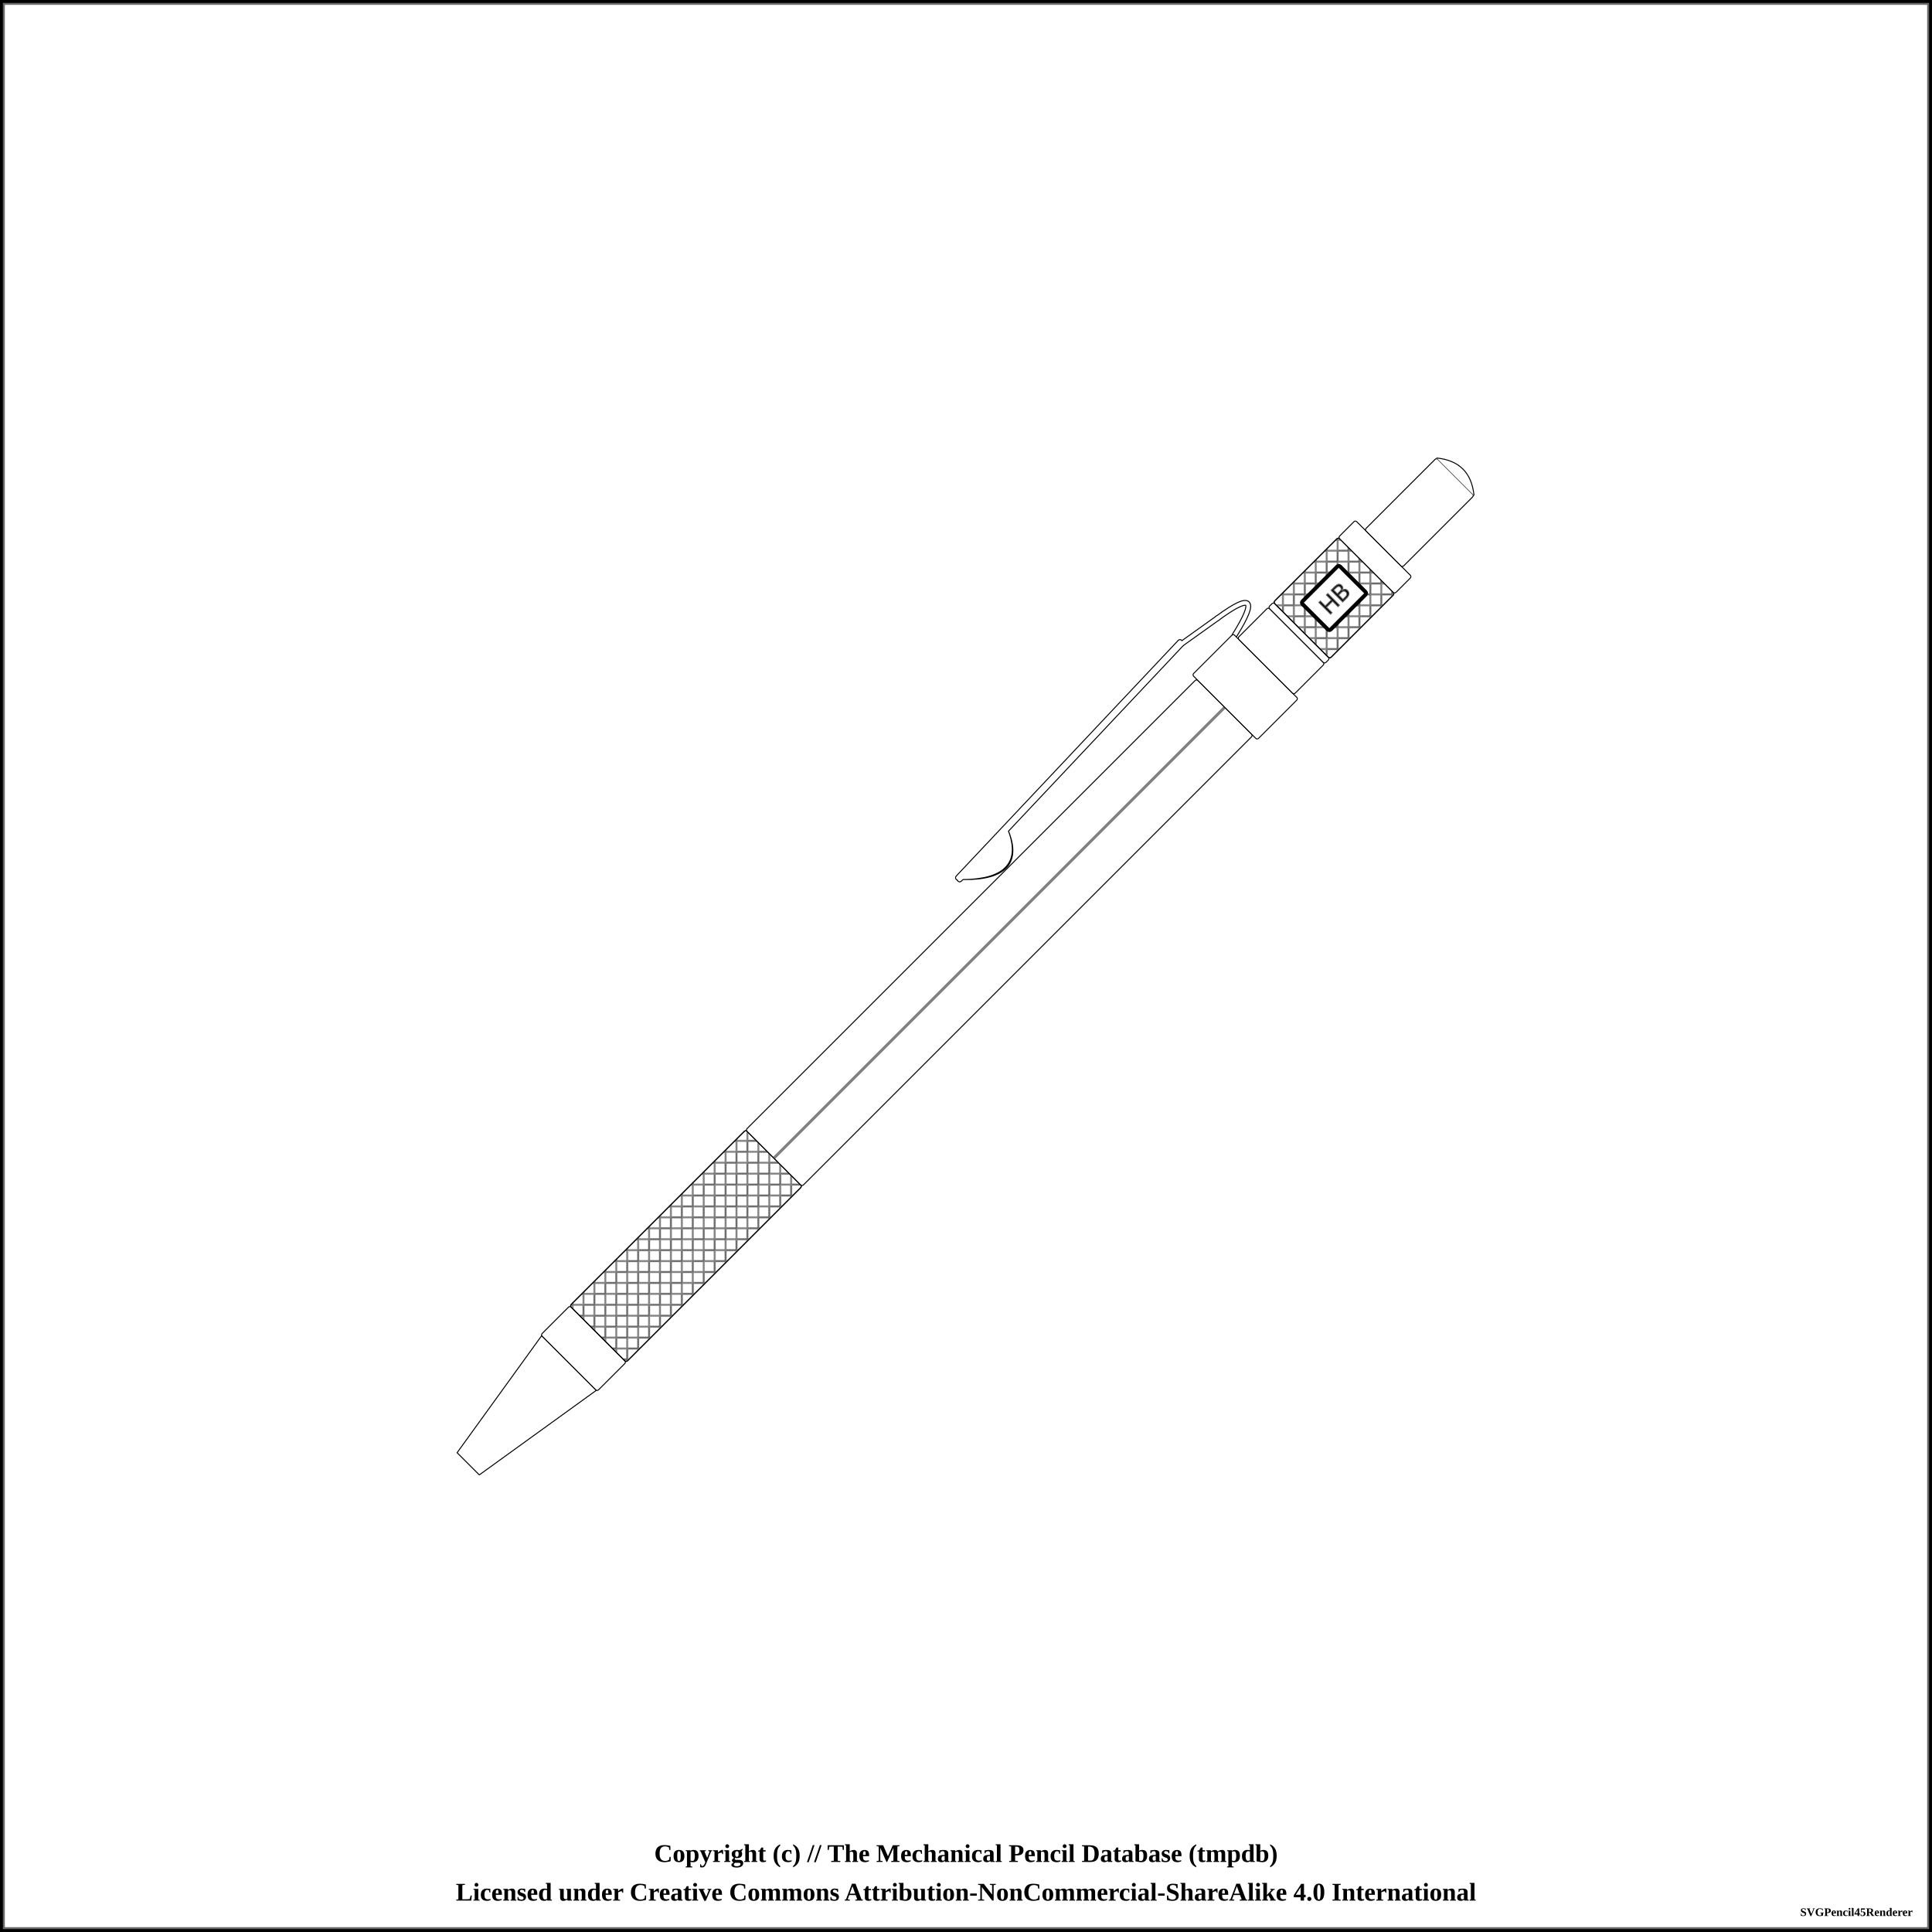
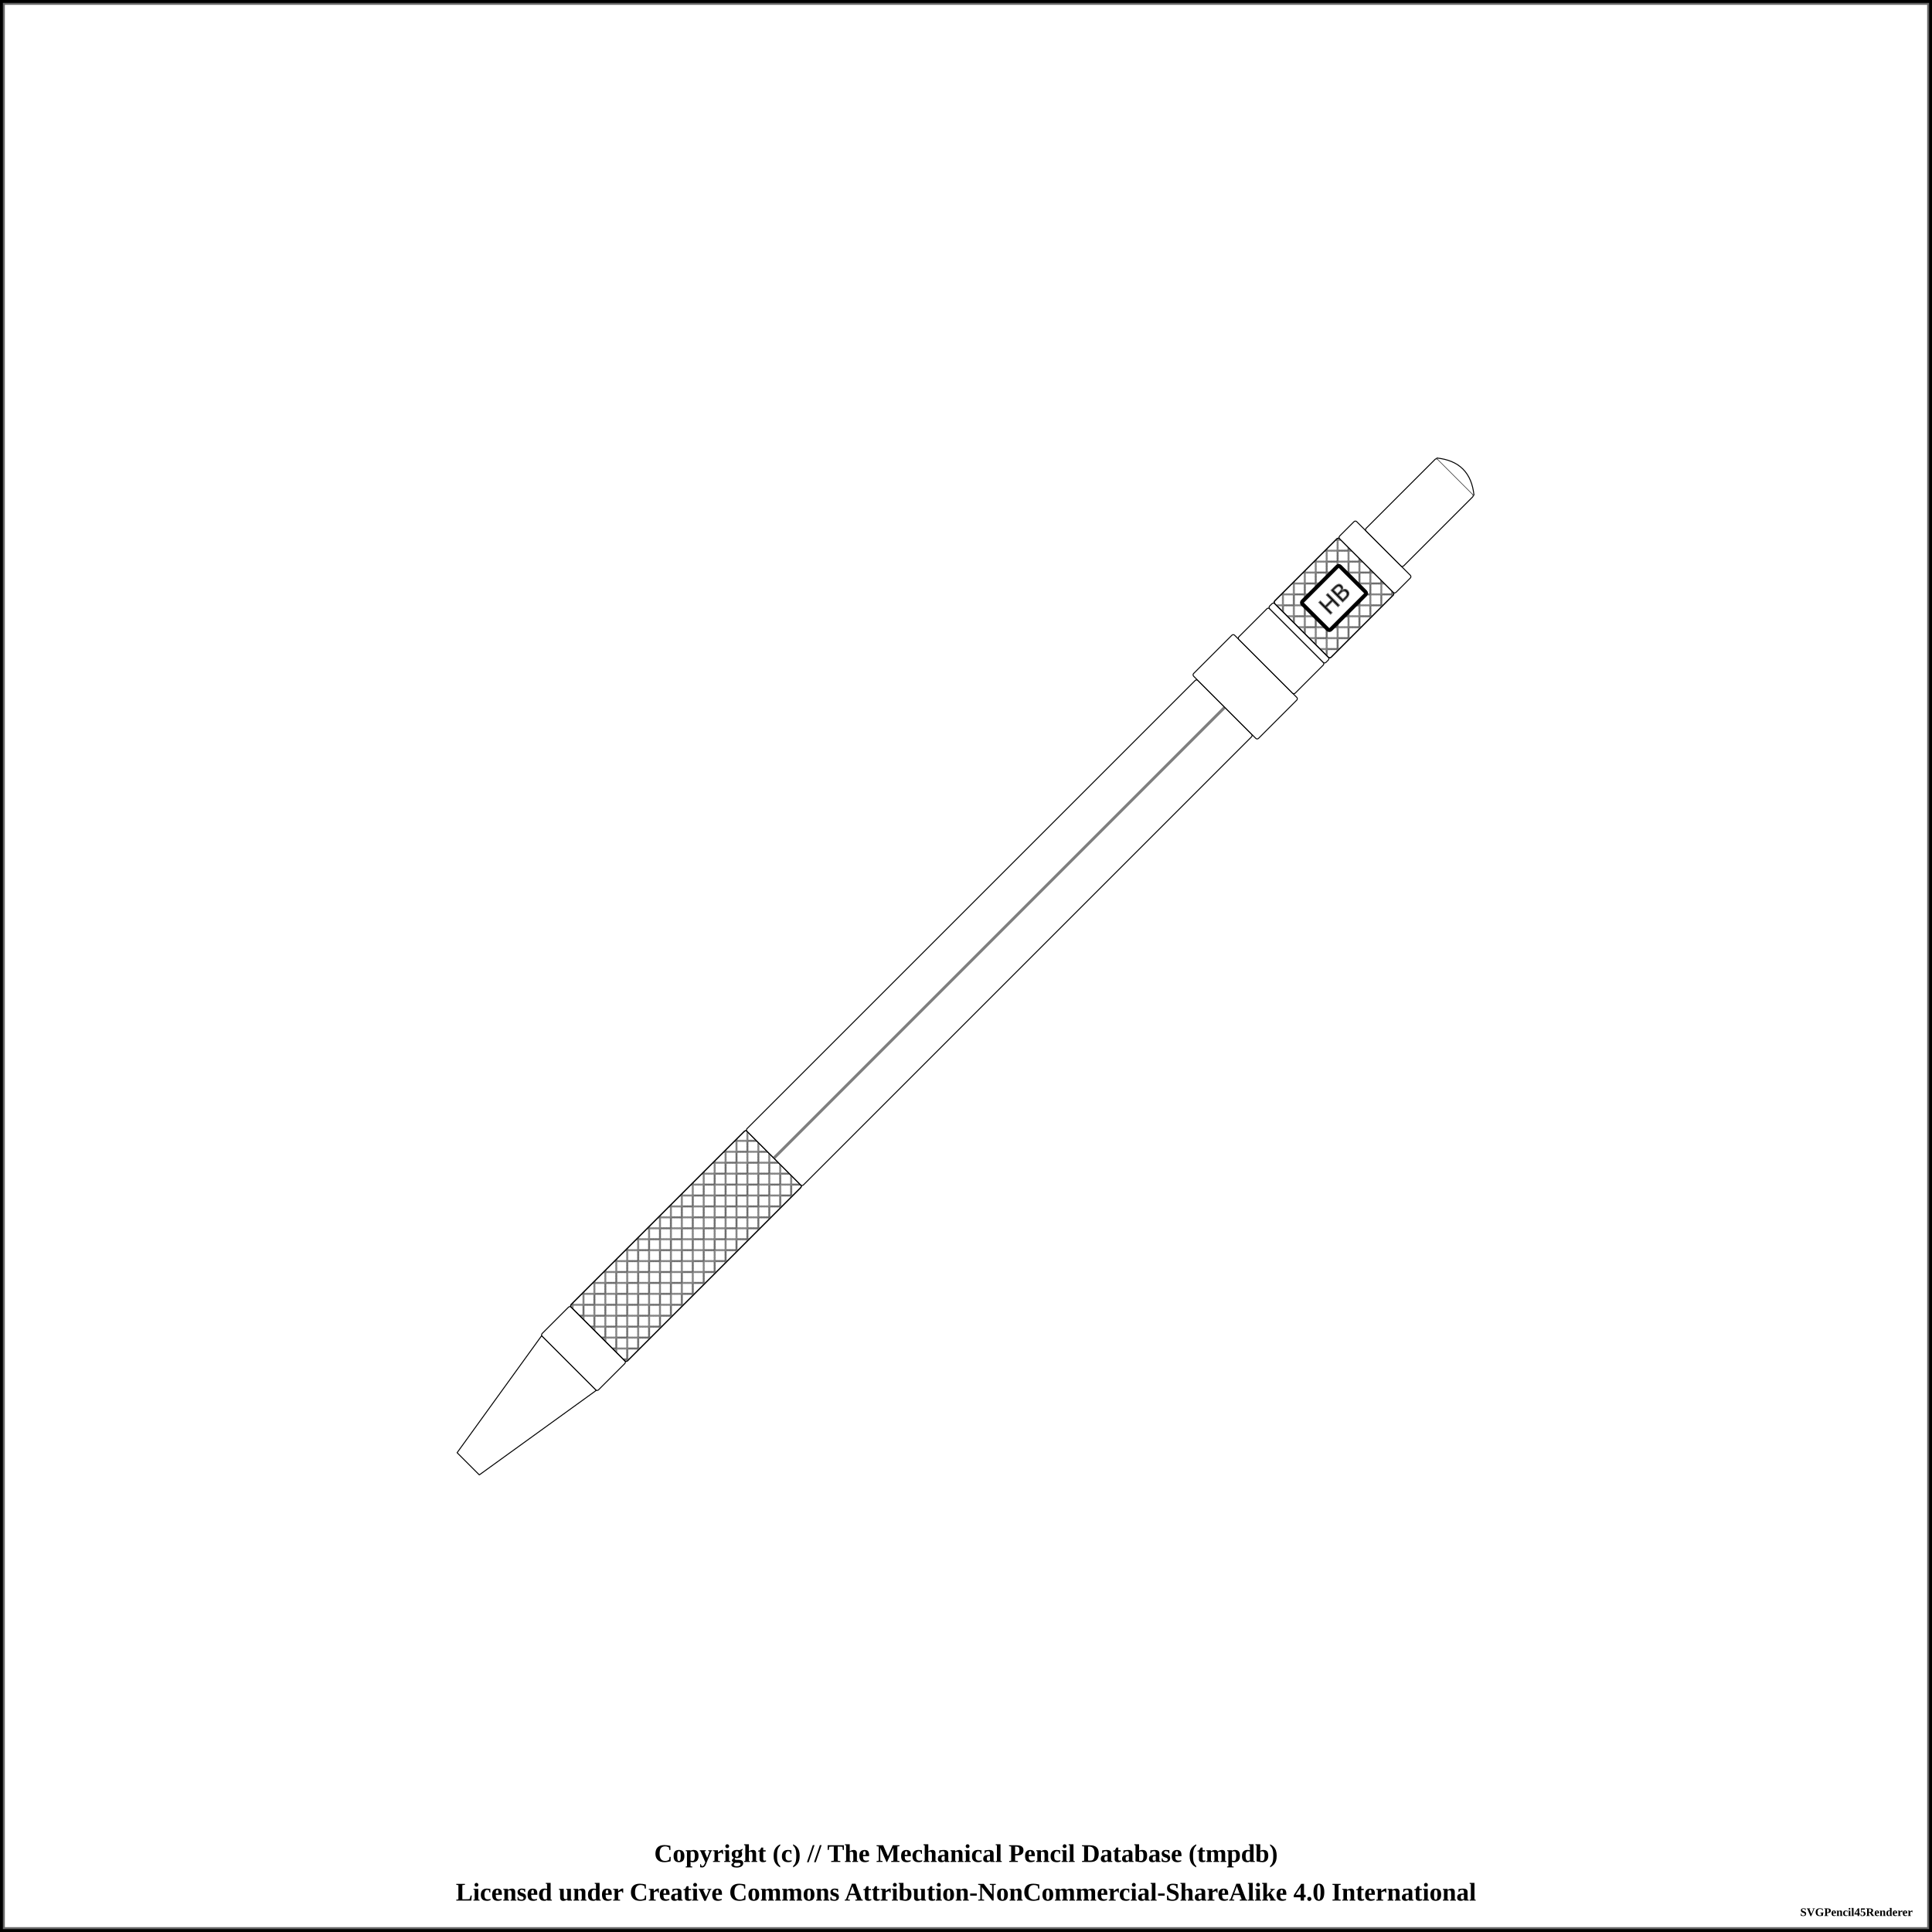
<svg xmlns="http://www.w3.org/2000/svg" width="1000" height="1000">
  <pattern id="diagonalHatch" patternUnits="userSpaceOnUse" width="8" height="8">
    <path stroke="dimgray" stroke-linecap="round" stroke-width="1" d="M 4,4 L 8,8" />
    <path stroke="dimgray" stroke-linecap="round" stroke-width="1" d="M 4,4 L 0,8" />
    <path stroke="gray" stroke-linecap="round" stroke-width="1" d="M 4,4 L 8,0" />
    <path stroke="gray" stroke-linecap="round" stroke-width="1" d="M 4,4 L 0,0" />
  </pattern>
  <pattern id="spring" patternUnits="userSpaceOnUse" width="8" height="100">
    <path stroke="dimgray" stroke-linecap="round" stroke-width="2" d="M 0,0 L 8,100" />
    <path stroke="white" stroke-linecap="round" stroke-width="1" d="M 0,0 L 8,100" />
  </pattern>
  <rect x="0" y="0" width="1000" height="1000" fill="white" stroke="black" stroke-width="4" />
  <rect x="2" y="2" width="996" height="996" fill="white" stroke="dimgray" stroke-width="1" />
  <g transform="rotate(-45 500 500)">
    <path d="M135.625 491.875 L209.375 480 L209.375 520 L135.625 508.125 Z" stroke-width="0.5" stroke="black" stroke-linejoin="round" fill="white" />
    <rect x="209.375" y="479.375" width="21.25" height="41.25" rx="1" ry="1" stroke-width="0.5" stroke="black" fill="white" />
    <rect x="230.625" y="479.375" width="128.75" height="41.25" rx="1" ry="1" stroke-width="0.5" stroke="black" fill="white" />
    <rect x="230.625" y="479.375" width="128.75" height="41.25" rx="1" ry="1" stroke-width="0.5" stroke="black" fill="url(#diagonalHatch)" />
    <rect x="359.375" y="479.375" width="330" height="41.25" rx="1" ry="1" stroke-width="0.5" stroke="black" fill="white" />
    <line x1="359.375" y1="500" x2="689.375" y2="500" stroke-width="1.5" stroke="black" fill="none" stroke-opacity="0.5" />
    <line x1="359.375" y1="500" x2="689.375" y2="500" stroke-width="0.5" stroke="gray" fill="none" stroke-opacity="0.5" />
-     <path d="M531.5 466.5 Q554.375 489.75 564.375 464.25 Z" stroke-width="3" stroke="black" fill="dimgray" stroke-linecap="round" />
-     <line x1="529.375" y1="464.75" x2="696.875" y2="459.75" stroke-width="3" stroke="black" fill="dimgray" stroke-linecap="round" />
- /&gt;<line x1="529.375" y1="466" x2="696.875" y2="461" stroke-width="3" stroke="black" fill="dimgray" stroke-linecap="round" />
- /&gt;<line x1="696.875" y1="461" x2="719.375" y2="464.75" stroke-width="3" stroke="black" fill="dimgray" stroke-linecap="round" />
- /&gt;<path d="M719.375 464.75 Q751.875 469.75 719.375 477.25" stroke-width="3" stroke="black" fill="none" stroke-linecap="round" />
-     <path d="M531.5 466.5 Q554.375 488.75 564.375 464.25 Z" stroke-width="2" stroke="white" fill="white" stroke-linecap="round" />
-     <line x1="529.375" y1="464.75" x2="696.875" y2="459.75" stroke-width="2" stroke="white" fill="white" stroke-linecap="round" />
- /&gt;<line x1="529.375" y1="466" x2="696.875" y2="461" stroke-width="2" stroke="white" fill="white" stroke-linecap="round" />
- /&gt;<line x1="696.875" y1="461" x2="719.375" y2="464.75" stroke-width="2" stroke="white" fill="white" stroke-linecap="round" />
- /&gt;<path d="M719.375 464.75 Q751.875 469.75 719.375 477.25" stroke-width="2" stroke="white" fill="none" stroke-linecap="round" />
    <rect x="689.375" y="476.25" width="30" height="47.5" rx="1" ry="1" stroke-width="0.5" stroke="black" fill="white" />
    <rect x="719.375" y="479.375" width="22.5" height="41.25" rx="1" ry="1" stroke-width="0.5" stroke="black" fill="white" />
    <rect x="741.875" y="479.375" width="3.75" height="41.25" rx="1" ry="1" stroke-width="0.5" stroke="black" fill="white" />
    <rect x="745.625" y="479.375" width="47.5" height="41.25" rx="1" ry="1" stroke-width="0.5" stroke="black" fill="white" />
    <rect x="745.625" y="479.375" width="47.5" height="41.25" rx="1" ry="1" stroke-width="0.5" stroke="black" fill="url(#diagonalHatch)" />
    <rect x="755.625" y="489.688" width="27.5" height="20.625" rx="1" ry="1" stroke-width="2" stroke="black" fill="white" />
    <text x="769.375" y="500" text-anchor="middle" dominant-baseline="central">
      <tspan stroke="dimgray" stroke-width="0.5" font-family="sans-serif" fill="black" textLength="{this.width * 5 - 24}"> HB</tspan>
    </text>
    <rect x="793.125" y="479.375" width="12.5" height="41.25" rx="1" ry="1" stroke-width="0.5" stroke="black" fill="white" />
    <rect x="805.625" y="486.25" width="52.5" height="27.5" rx="1" ry="1" stroke-width="0.5" stroke="black" fill="white" />
    <path d="M858.125 486.25 Q869.375 500 858.125 513.75" stroke-width="0.5" stroke="black" stroke-linejoin="round" fill="white" />
  </g>
  <text x="50%" y="960" font-size="1.1em" font-weight="bold" text-anchor="middle" dominant-baseline="middle">Copyright (c) // The Mechanical Pencil Database (tmpdb)</text>
  <text x="50%" y="980" font-size="1.1em" font-weight="bold" text-anchor="middle" dominant-baseline="middle">Licensed under Creative Commons Attribution-NonCommercial-ShareAlike 4.0 International</text>
  <text x="990" y="990" font-size="0.5em" font-weight="bold" text-anchor="end" dominant-baseline="middle">SVGPencil45Renderer</text>
</svg>
